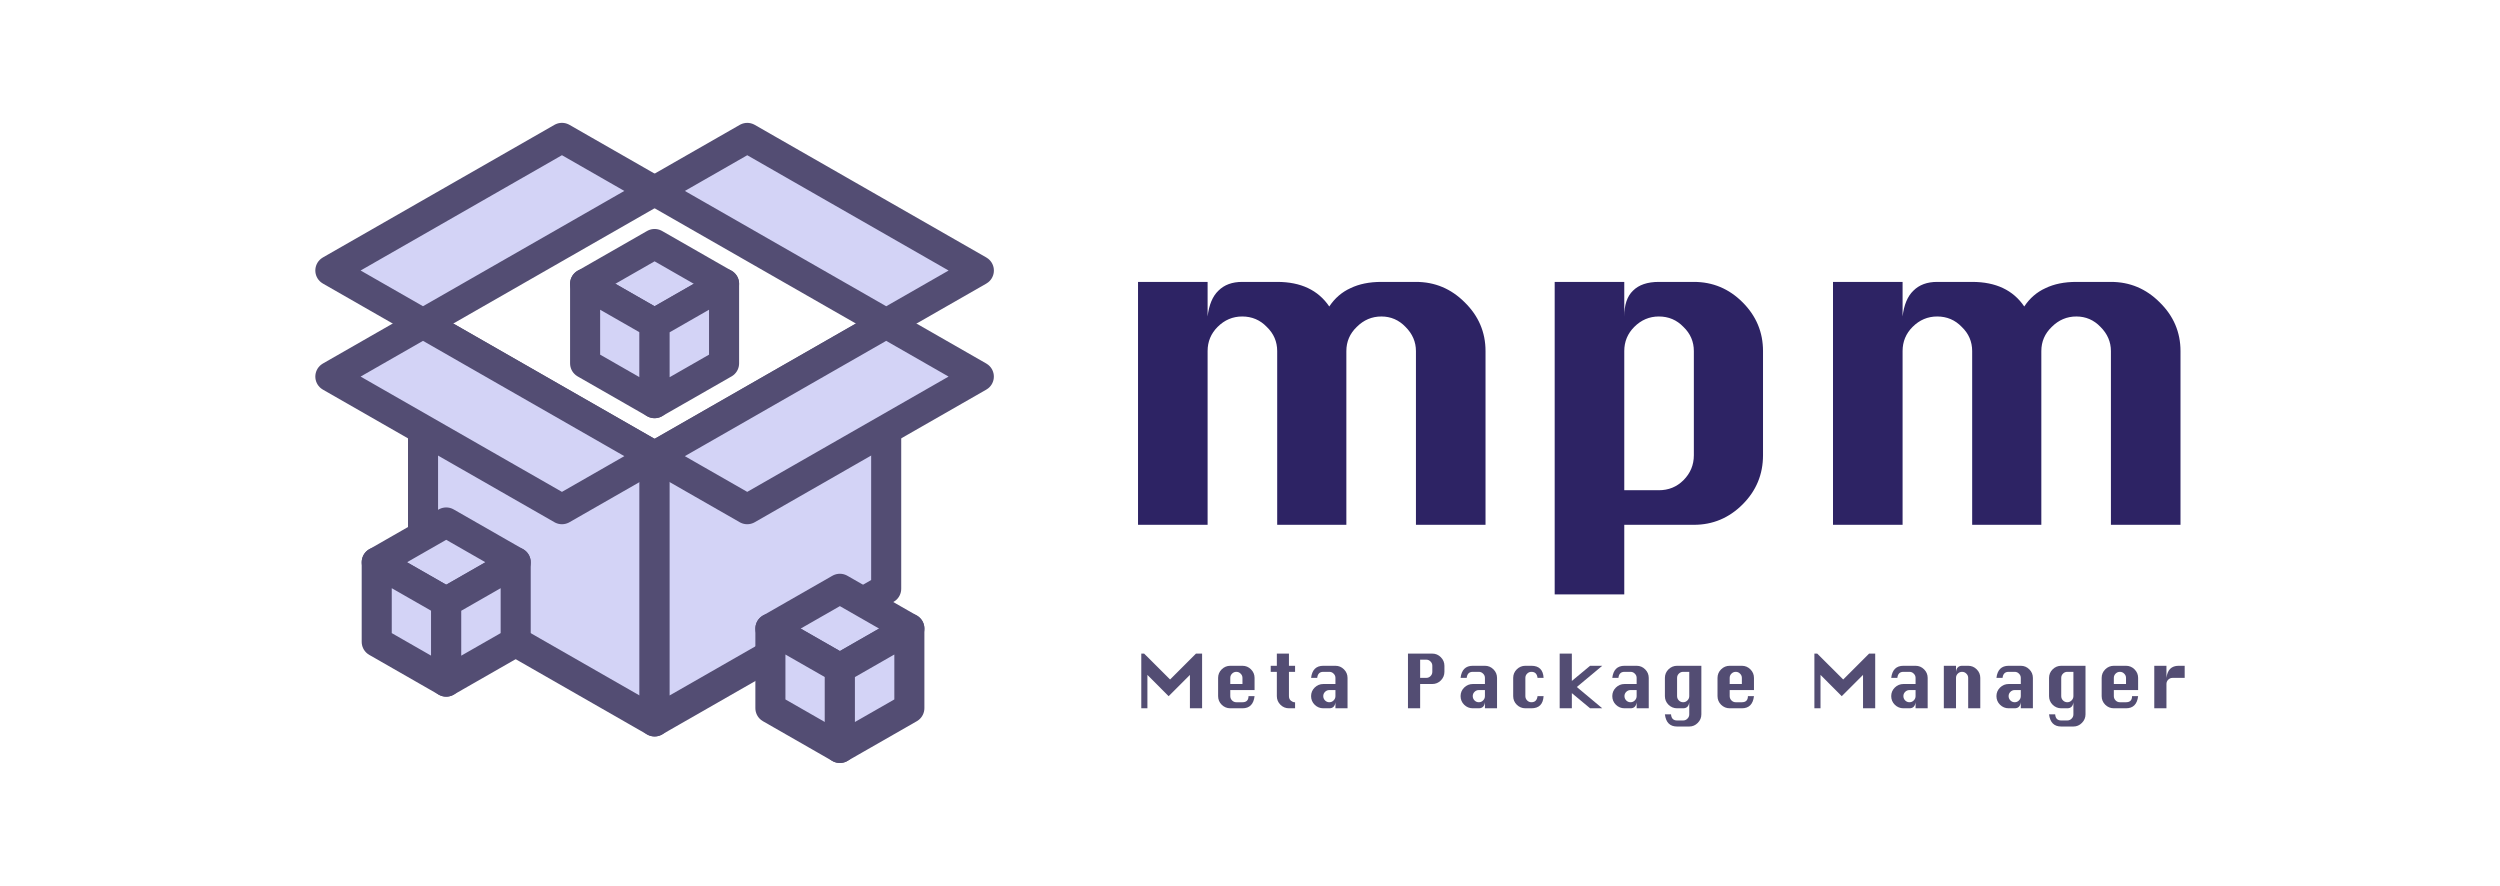
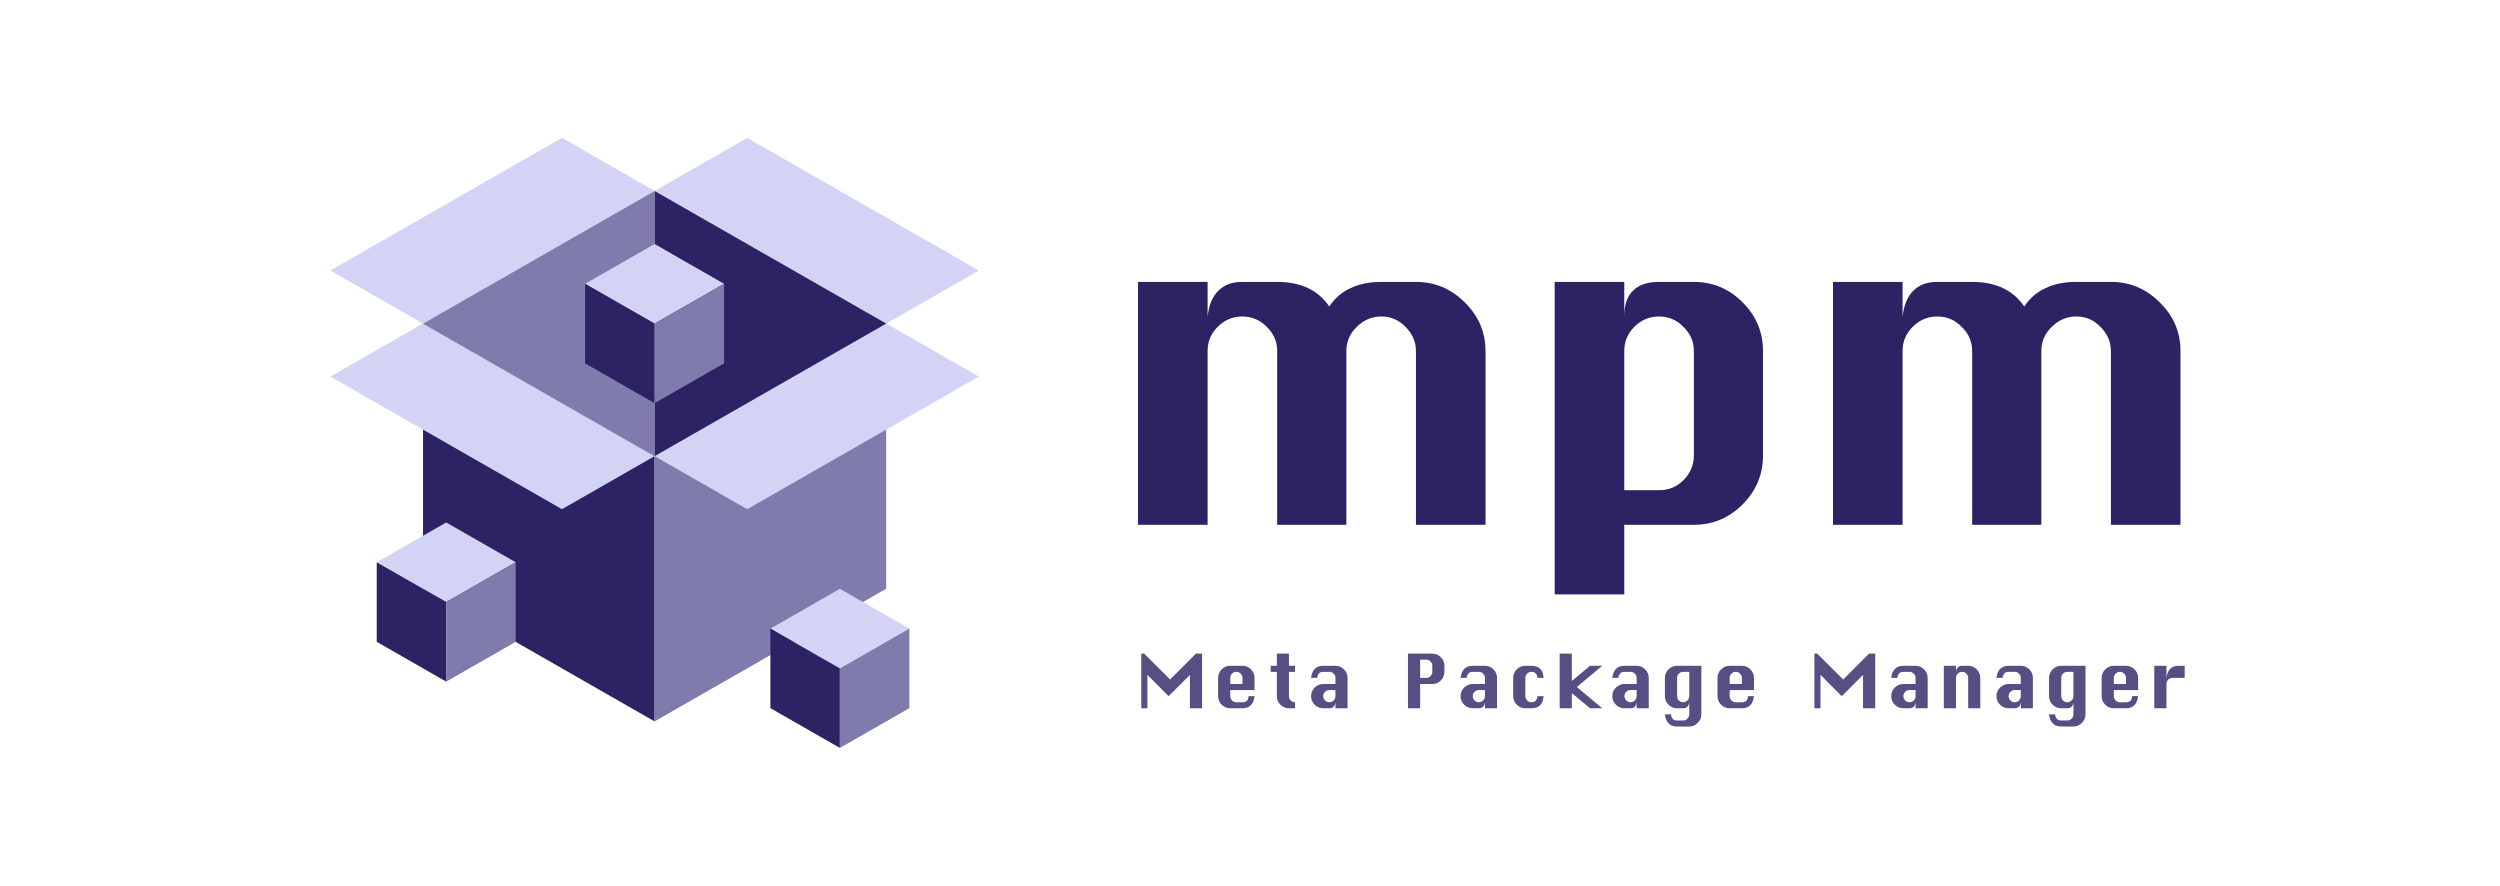
<svg xmlns="http://www.w3.org/2000/svg" id="svg12512" viewBox="0 0 1280.013 453.543" version="1.1" width="33.867cm" height="12cm">
+   <style>
+   .mpm-face{stroke:none;fill-rule:evenodd}
+   .mpm-top{fill:#d3d3f6}
+   .mpm-right{fill:#807bad}
+   .mpm-left{fill:#2d2364}
+   .word{fill:#2d2364}
+   .sub{fill:#2d2364;fill-opacity:.8}
+ </style>
  <defs id="defs155" />
  <g id="layer1" transform="translate(-196.15,-408.9)">
    <g id="g245" transform="translate(9.207931,-88.44222)">
-       <g id="g19383" transform="translate(14,-4)" style="fill:#d3d3f6;fill-opacity:1;stroke:#534d73;stroke-opacity:1">
-         <path id="path12540" style="fill:#d3d3f6;fill-opacity:1;fill-rule:evenodd;stroke:#534d73;stroke-width:15.394;stroke-linecap:round;stroke-linejoin:round;stroke-opacity:1" d="m 389.537,667.015 118.58,67.904 v 135.804 l -118.58,-67.904 z" />
-         <path id="path12542" style="fill:#d3d3f6;fill-opacity:1;fill-rule:evenodd;stroke:#534d73;stroke-width:15.394;stroke-linecap:round;stroke-linejoin:round;stroke-opacity:1" d="M 508.095,734.892 626.675,666.988 V 802.792 l -118.58,67.904 z" />
-         <path id="path12548" style="fill:#d3d3f6;fill-opacity:1;fill-rule:evenodd;stroke:#534d73;stroke-width:15.394;stroke-linecap:round;stroke-linejoin:round;stroke-opacity:1" d="m 626.69,667.015 -118.58,-67.904 47.431,-27.161 118.58,67.904 z" />
-         <path id="path12550" style="fill:#d3d3f6;fill-opacity:1;fill-rule:evenodd;stroke:#534d73;stroke-width:15.394;stroke-linecap:round;stroke-linejoin:round;stroke-opacity:1" d="m 508.095,734.892 -47.431,27.161 -118.58,-67.904 47.431,-27.161 z" />
-         <path id="path13068" style="fill:#d3d3f6;fill-opacity:1;fill-rule:evenodd;stroke:#534d73;stroke-width:15.394;stroke-linecap:round;stroke-linejoin:round;stroke-opacity:1" d="m 508.095,734.892 118.58,-67.904 47.431,27.161 -118.58,67.904 z" />
-         <path id="path13070" d="m 342.084,639.841 118.58,-67.904 47.431,27.161 -118.58,67.904 z" style="fill:#d3d3f6;fill-opacity:1;fill-rule:evenodd;stroke:#534d73;stroke-width:15.394;stroke-linecap:round;stroke-linejoin:round;stroke-opacity:1" />
-         <path id="path13429" style="fill:#d3d3f6;fill-opacity:1;stroke:#534d73;stroke-width:15.394;stroke-linecap:round;stroke-linejoin:round;stroke-opacity:1" d="m 508.095,626.273 -35.574,20.371 35.574,20.371 35.574,-20.371 z" />
-         <path id="path13431" style="fill:#d3d3f6;fill-opacity:1;stroke:#534d73;stroke-width:15.394;stroke-linecap:round;stroke-linejoin:round;stroke-opacity:1" d="m 508.095,667.015 v 40.742 l -35.574,-20.371 v -40.742 z" />
-         <path id="path13433" d="m 508.095,667.015 4e-5,40.742 35.574,-20.371 v -40.742 z" style="fill:#d3d3f6;fill-opacity:1;stroke:#534d73;stroke-width:15.394;stroke-linecap:round;stroke-linejoin:round;stroke-opacity:1" />
-         <path id="path13429-7" style="fill:#d3d3f6;fill-opacity:1;stroke:#534d73;stroke-width:15.394;stroke-linecap:round;stroke-linejoin:round;stroke-opacity:1" d="m 401.401,768.85 -35.574,20.371 35.574,20.371 35.574,-20.371 z" />
-         <path id="path13431-4" style="fill:#d3d3f6;fill-opacity:1;stroke:#534d73;stroke-width:15.394;stroke-linecap:round;stroke-linejoin:round;stroke-opacity:1" d="m 401.401,809.592 v 40.742 L 365.827,829.962 V 789.221 Z" />
-         <path id="path13433-7" d="m 401.401,809.592 4e-5,40.742 35.574,-20.371 V 789.221 Z" style="fill:#d3d3f6;fill-opacity:1;stroke:#534d73;stroke-width:15.394;stroke-linecap:round;stroke-linejoin:round;stroke-opacity:1" />
-         <path id="path13514" d="m 602.964,802.808 -35.574,20.371 35.574,20.371 35.574,-20.371 z" style="fill:#d3d3f6;fill-opacity:1;stroke:#534d73;stroke-width:15.394;stroke-linecap:round;stroke-linejoin:round;stroke-opacity:1" />
-         <path id="path13516" d="m 602.964,843.549 v 40.742 l -35.574,-20.371 v -40.742 z" style="fill:#d3d3f6;fill-opacity:1;stroke:#534d73;stroke-width:15.394;stroke-linecap:round;stroke-linejoin:round;stroke-opacity:1" />
-         <path id="path13518" style="fill:#d3d3f6;fill-opacity:1;stroke:#534d73;stroke-width:15.394;stroke-linecap:round;stroke-linejoin:round;stroke-opacity:1" d="m 602.964,843.549 3e-5,40.742 35.574,-20.371 v -40.742 z" />
+       <g id="g19383" transform="translate(14,-4)">
+         <path class="mpm-face mpm-left" id="path12540" d="m 389.537,667.015 118.58,67.904 v 135.804 l -118.58,-67.904 z" />
+         <path class="mpm-face mpm-right" id="path12542" d="M 508.095,734.892 626.675,666.988 V 802.792 l -118.58,67.904 z" />
+         <path class="mpm-face mpm-top" id="path12548" d="m 626.69,667.015 -118.58,-67.904 47.431,-27.161 118.58,67.904 z" />
+         <path class="mpm-face mpm-top" id="path12550" d="m 508.095,734.892 -47.431,27.161 -118.58,-67.904 47.431,-27.161 z" />
+         <path class="mpm-face mpm-top" id="path13068" d="m 508.095,734.892 118.58,-67.904 47.431,27.161 -118.58,67.904 z" />
+         <path class="mpm-face mpm-top" id="path13070" d="m 342.084,639.841 118.58,-67.904 47.431,27.161 -118.58,67.904 z" />
+         <clipPath id="mpm-rim" clipPathUnits="userSpaceOnUse">
+           <path d="M 389.537,667.015 L 508.11,599.111 L 626.683,667.002 L 508.095,734.892 Z" />
+         </clipPath>
+         <g clip-path="url(#mpm-rim)">
+           <path class="mpm-face mpm-right" d="M 389.537,667.015 L 508.11,599.111 L 508.11,734.915 L 389.537,802.819 Z" />
+           <path class="mpm-face mpm-left" d="M 508.11,599.111 L 626.683,667.002 L 626.683,802.806 L 508.11,734.915 Z" />
+         </g>
+         <path class="mpm-face mpm-top" id="path13429" d="m 508.095,626.273 -35.574,20.371 35.574,20.371 35.574,-20.371 z" />
+         <path class="mpm-face mpm-left" id="path13431" d="m 508.095,667.015 v 40.742 l -35.574,-20.371 v -40.742 z" />
+         <path class="mpm-face mpm-right" id="path13433" d="m 508.095,667.015 4e-5,40.742 35.574,-20.371 v -40.742 z" />
+         <path class="mpm-face mpm-top" id="path13429-7" d="m 401.401,768.85 -35.574,20.371 35.574,20.371 35.574,-20.371 z" />
+         <path class="mpm-face mpm-left" id="path13431-4" d="m 401.401,809.592 v 40.742 L 365.827,829.962 V 789.221 Z" />
+         <path class="mpm-face mpm-right" id="path13433-7" d="m 401.401,809.592 4e-5,40.742 35.574,-20.371 V 789.221 Z" />
+         <path class="mpm-face mpm-top" id="path13514" d="m 602.964,802.808 -35.574,20.371 35.574,20.371 35.574,-20.371 z" />
+         <path class="mpm-face mpm-left" id="path13516" d="m 602.964,843.549 v 40.742 l -35.574,-20.371 v -40.742 z" />
+         <path class="mpm-face mpm-right" id="path13518" d="m 602.964,843.549 3e-5,40.742 35.574,-20.371 v -40.742 z" />
      </g>
-       <g aria-label="mpm" id="text1137" style="font-size:213.333px;line-height:1.25;fill:#2d2364">
+       <g class="word" aria-label="mpm" id="text1137" style="font-size:213.333px;line-height:1.25">
        <path d="m 876.283,766.05 h -35.413 v -88.96 q 0,-7.253 -5.333,-12.373 -5.12,-5.333 -12.587,-5.333 -7.253,0 -12.587,5.333 -5.12,5.12 -5.12,12.373 v 88.96 H 769.616 V 641.677 h 35.627 v 17.707 q 1.067,-8.96 5.547,-13.227 4.48,-4.48 12.16,-4.48 h 17.92 q 18.133,0 26.667,12.587 4.267,-6.4 10.88,-9.387 6.613,-3.2 15.787,-3.2 h 17.707 q 14.507,0 24.96,10.453 10.667,10.453 10.667,24.96 v 88.96 h -35.627 v -88.96 q 0,-7.04 -5.333,-12.373 -5.12,-5.333 -12.373,-5.333 -7.253,0 -12.587,5.333 -5.333,5.12 -5.333,12.373 z" style="font-family:Silom;-inkscape-font-specification:Silom" id="path116" />
        <path d="m 982.949,641.677 h 35.627 v 17.707 q 0,-8.96 4.48,-13.227 4.48,-4.48 13.227,-4.48 h 17.92 q 14.507,0 24.96,10.453 10.453,10.453 10.453,24.96 v 53.333 q 0,14.72 -10.453,25.173 -10.453,10.453 -24.96,10.453 h -35.627 v 35.627 h -35.627 z m 35.627,106.666 h 17.707 q 7.467,0 12.587,-5.12 5.333,-5.333 5.333,-12.8 v -53.333 q 0,-7.253 -5.333,-12.373 -5.12,-5.333 -12.587,-5.333 -7.253,0 -12.587,5.333 -5.12,5.12 -5.12,12.373 z" style="font-family:Silom;-inkscape-font-specification:Silom" id="path118" />
        <path d="m 1232.115,766.05 h -35.413 v -88.96 q 0,-7.253 -5.333,-12.373 -5.12,-5.333 -12.587,-5.333 -7.253,0 -12.587,5.333 -5.12,5.12 -5.12,12.373 v 88.96 h -35.627 V 641.677 h 35.627 v 17.707 q 1.067,-8.96 5.547,-13.227 4.48,-4.48 12.16,-4.48 h 17.92 q 18.133,0 26.667,12.587 4.267,-6.4 10.88,-9.387 6.613,-3.2 15.787,-3.2 h 17.707 q 14.507,0 24.96,10.453 10.667,10.453 10.667,24.96 v 88.96 h -35.627 v -88.96 q 0,-7.04 -5.333,-12.373 -5.12,-5.333 -12.373,-5.333 -7.253,0 -12.587,5.333 -5.333,5.12 -5.333,12.373 z" style="font-family:Silom;-inkscape-font-specification:Silom" id="path120" />
      </g>
-       <g aria-label="Meta  Package  Manager" id="text14169" style="font-size:37.333px;line-height:1.25;font-family:Silom;-inkscape-font-specification:Silom;letter-spacing:2px;fill:#534d73">
+       <g class="sub" aria-label="Meta  Package  Manager" id="text14169" style="font-size:37.333px;line-height:1.25;font-family:Silom;-inkscape-font-specification:Silom;letter-spacing:2px">
        <path d="m 771.285,859.991 v -28 h 1.456 l 13.291,13.253 13.253,-13.253 h 3.136 v 28 h -6.235 v -17.099 l -10.901,10.901 -10.864,-10.901 v 17.099 z" id="path141" />
        <path d="m 829.285,850.658 h -12.432 v 3.099 q 0,1.269 0.896,2.203 0.933,0.933 2.203,0.933 h 3.136 q 3.099,0 3.099,-3.136 h 3.099 q -0.709,6.235 -6.197,6.235 h -6.235 q -2.539,0 -4.405,-1.829 -1.829,-1.829 -1.829,-4.405 v -9.333 q 0,-2.539 1.829,-4.368 1.867,-1.829 4.405,-1.829 h 6.235 q 2.539,0 4.368,1.829 1.829,1.829 1.829,4.368 z m -12.432,-3.099 h 6.235 v -3.136 q 0,-1.269 -0.933,-2.165 -0.896,-0.933 -2.203,-0.933 -1.269,0 -2.203,0.933 -0.896,0.896 -0.896,2.165 z" id="path143" />
        <path d="m 840.692,831.991 h 6.197 v 6.235 h 3.136 v 3.099 h -3.136 v 12.432 q 0,1.531 1.008,2.352 1.008,0.784 1.829,0.784 h 0.299 v 3.099 h -3.136 q -2.539,0 -4.368,-1.829 -1.829,-1.829 -1.829,-4.405 v -12.432 h -3.136 v -3.099 h 3.136 z" id="path145" />
        <path d="m 870.692,847.559 v -3.136 q 0,-1.269 -0.933,-2.165 -0.896,-0.933 -2.203,-0.933 h -3.099 q -2.763,0 -3.099,3.099 h -3.136 q 0.747,-6.197 6.235,-6.197 h 6.235 q 2.539,0 4.368,1.829 1.829,1.829 1.829,4.368 v 15.568 h -6.197 v -3.099 q -0.373,3.099 -3.136,3.099 h -3.099 q -2.539,0 -4.405,-1.829 -1.829,-1.829 -1.829,-4.405 v 0 q 0,-2.539 1.829,-4.368 1.867,-1.829 4.405,-1.829 z m 0,3.099 h -3.136 q -1.269,0 -2.203,0.933 -0.896,0.896 -0.896,2.165 v 0 q 0,1.269 0.896,2.203 0.933,0.933 2.203,0.933 1.307,0 2.203,-0.933 0.933,-0.933 0.933,-2.203 z" id="path147" />
        <path d="m 907.827,859.991 v -28 h 12.469 q 2.539,0 4.368,1.867 1.829,1.829 1.829,4.368 v 3.099 q 0,2.539 -1.829,4.405 -1.829,1.829 -4.368,1.829 h -6.235 v 12.432 z m 6.235,-15.568 h 3.099 q 1.307,0 2.203,-0.896 0.933,-0.933 0.933,-2.203 v -3.099 q 0,-1.307 -0.933,-2.203 -0.896,-0.933 -2.203,-0.933 h -3.099 z" id="path149" />
        <path d="m 947.234,847.559 v -3.136 q 0,-1.269 -0.933,-2.165 -0.896,-0.933 -2.203,-0.933 h -3.099 q -2.763,0 -3.099,3.099 h -3.136 q 0.747,-6.197 6.235,-6.197 h 6.235 q 2.539,0 4.368,1.829 1.829,1.829 1.829,4.368 v 15.568 h -6.197 v -3.099 q -0.373,3.099 -3.136,3.099 h -3.099 q -2.539,0 -4.405,-1.829 -1.829,-1.829 -1.829,-4.405 v 0 q 0,-2.539 1.829,-4.368 1.867,-1.829 4.405,-1.829 z m 0,3.099 h -3.136 q -1.269,0 -2.203,0.933 -0.896,0.896 -0.896,2.165 v 0 q 0,1.269 0.896,2.203 0.933,0.933 2.203,0.933 1.307,0 2.203,-0.933 0.933,-0.933 0.933,-2.203 z" id="path151" />
        <path d="m 977.27,844.423 h -3.099 q -0.373,-3.099 -3.136,-3.099 -1.269,0 -2.203,0.933 -0.896,0.896 -0.896,2.165 v 9.333 q 0,1.269 0.896,2.203 0.933,0.933 2.203,0.933 2.763,0 3.136,-3.136 h 3.099 q -0.373,6.235 -6.235,6.235 h -3.099 q -2.539,0 -4.405,-1.829 -1.829,-1.829 -1.829,-4.405 v -9.333 q 0,-2.539 1.829,-4.368 1.867,-1.829 4.405,-1.829 h 3.099 q 5.899,0 6.235,6.197 z" id="path153" />
        <path d="m 985.504,859.991 v -28 h 6.235 v 14 l 9.333,-7.765 h 6.235 l -13.029,10.864 13.029,10.901 h -6.235 l -9.333,-7.765 v 7.765 z" id="path155" />
        <path d="m 1024.911,847.559 v -3.136 q 0,-1.269 -0.933,-2.165 -0.896,-0.933 -2.203,-0.933 h -3.099 q -2.763,0 -3.099,3.099 h -3.136 q 0.747,-6.197 6.235,-6.197 h 6.235 q 2.539,0 4.368,1.829 1.829,1.829 1.829,4.368 v 15.568 h -6.197 v -3.099 q -0.373,3.099 -3.136,3.099 h -3.099 q -2.539,0 -4.405,-1.829 -1.829,-1.829 -1.829,-4.405 v 0 q 0,-2.539 1.829,-4.368 1.867,-1.829 4.405,-1.829 z m 0,3.099 h -3.136 q -1.269,0 -2.203,0.933 -0.896,0.896 -0.896,2.165 v 0 q 0,1.269 0.896,2.203 0.933,0.933 2.203,0.933 1.307,0 2.203,-0.933 0.933,-0.933 0.933,-2.203 z" id="path157" />
        <path d="m 1058.046,838.226 v 24.864 q 0,2.539 -1.829,4.368 -1.829,1.867 -4.368,1.867 h -6.235 q -5.488,0 -6.235,-6.235 h 3.136 q 0.224,3.136 3.099,3.136 h 3.099 q 1.307,0 2.203,-0.933 0.933,-0.896 0.933,-2.203 v -6.197 q -0.373,3.099 -3.136,3.099 h -3.099 q -2.539,0 -4.405,-1.829 -1.829,-1.829 -1.829,-4.405 v -9.333 q 0,-2.539 1.829,-4.368 1.867,-1.829 4.405,-1.829 z m -6.197,3.099 h -3.136 q -1.269,0 -2.203,0.933 -0.896,0.896 -0.896,2.165 v 9.333 q 0,1.269 0.896,2.203 0.933,0.933 2.203,0.933 1.307,0 2.203,-0.933 0.933,-0.933 0.933,-2.203 z" id="path159" />
        <path d="m 1084.983,850.658 h -12.432 v 3.099 q 0,1.269 0.896,2.203 0.933,0.933 2.203,0.933 h 3.136 q 3.099,0 3.099,-3.136 h 3.099 q -0.709,6.235 -6.197,6.235 h -6.235 q -2.539,0 -4.405,-1.829 -1.829,-1.829 -1.829,-4.405 v -9.333 q 0,-2.539 1.829,-4.368 1.867,-1.829 4.405,-1.829 h 6.235 q 2.539,0 4.368,1.829 1.829,1.829 1.829,4.368 z m -12.432,-3.099 h 6.235 v -3.136 q 0,-1.269 -0.933,-2.165 -0.896,-0.933 -2.203,-0.933 -1.269,0 -2.203,0.933 -0.896,0.896 -0.896,2.165 z" id="path161" />
        <path d="m 1115.92,859.991 v -28 h 1.456 l 13.291,13.253 13.253,-13.253 h 3.136 v 28 h -6.235 v -17.099 l -10.901,10.901 -10.864,-10.901 v 17.099 z" id="path163" />
        <path d="m 1167.723,847.559 v -3.136 q 0,-1.269 -0.933,-2.165 -0.896,-0.933 -2.203,-0.933 h -3.099 q -2.763,0 -3.099,3.099 h -3.136 q 0.747,-6.197 6.235,-6.197 h 6.235 q 2.539,0 4.368,1.829 1.829,1.829 1.829,4.368 v 15.568 h -6.197 v -3.099 q -0.373,3.099 -3.136,3.099 h -3.099 q -2.539,0 -4.405,-1.829 -1.829,-1.829 -1.829,-4.405 v 0 q 0,-2.539 1.829,-4.368 1.867,-1.829 4.405,-1.829 z m 0,3.099 h -3.136 q -1.269,0 -2.203,0.933 -0.896,0.896 -0.896,2.165 v 0 q 0,1.269 0.896,2.203 0.933,0.933 2.203,0.933 1.307,0 2.203,-0.933 0.933,-0.933 0.933,-2.203 z" id="path165" />
        <path d="M 1182.191,859.991 V 838.226 h 6.235 v 3.099 q 0.187,-1.568 0.971,-2.315 0.784,-0.784 2.128,-0.784 h 3.136 q 2.539,0 4.368,1.829 1.829,1.829 1.829,4.368 v 15.568 h -6.197 v -15.568 q 0,-1.269 -0.933,-2.165 -0.896,-0.933 -2.203,-0.933 -1.269,0 -2.203,0.933 -0.896,0.896 -0.896,2.165 v 15.568 z" id="path167" />
        <path d="m 1221.598,847.559 v -3.136 q 0,-1.269 -0.933,-2.165 -0.896,-0.933 -2.203,-0.933 h -3.099 q -2.763,0 -3.099,3.099 h -3.136 q 0.747,-6.197 6.235,-6.197 h 6.235 q 2.539,0 4.368,1.829 1.829,1.829 1.829,4.368 v 15.568 h -6.197 v -3.099 q -0.373,3.099 -3.136,3.099 h -3.099 q -2.539,0 -4.405,-1.829 -1.829,-1.829 -1.829,-4.405 v 0 q 0,-2.539 1.829,-4.368 1.867,-1.829 4.405,-1.829 z m 0,3.099 h -3.136 q -1.269,0 -2.203,0.933 -0.896,0.896 -0.896,2.165 v 0 q 0,1.269 0.896,2.203 0.933,0.933 2.203,0.933 1.307,0 2.203,-0.933 0.933,-0.933 0.933,-2.203 z" id="path169" />
        <path d="m 1254.733,838.226 v 24.864 q 0,2.539 -1.829,4.368 -1.829,1.867 -4.368,1.867 h -6.235 q -5.488,0 -6.235,-6.235 h 3.136 q 0.224,3.136 3.099,3.136 h 3.099 q 1.307,0 2.203,-0.933 0.933,-0.896 0.933,-2.203 v -6.197 q -0.373,3.099 -3.136,3.099 h -3.099 q -2.539,0 -4.405,-1.829 -1.829,-1.829 -1.829,-4.405 v -9.333 q 0,-2.539 1.829,-4.368 1.867,-1.829 4.405,-1.829 z m -6.197,3.099 h -3.136 q -1.269,0 -2.203,0.933 -0.896,0.896 -0.896,2.165 v 9.333 q 0,1.269 0.896,2.203 0.933,0.933 2.203,0.933 1.307,0 2.203,-0.933 0.933,-0.933 0.933,-2.203 z" id="path171" />
        <path d="m 1281.67,850.658 h -12.432 v 3.099 q 0,1.269 0.896,2.203 0.933,0.933 2.203,0.933 h 3.136 q 3.099,0 3.099,-3.136 h 3.099 q -0.709,6.235 -6.197,6.235 h -6.235 q -2.539,0 -4.405,-1.829 -1.829,-1.829 -1.829,-4.405 v -9.333 q 0,-2.539 1.829,-4.368 1.867,-1.829 4.405,-1.829 h 6.235 q 2.539,0 4.368,1.829 1.829,1.829 1.829,4.368 z m -12.432,-3.099 h 6.235 v -3.136 q 0,-1.269 -0.933,-2.165 -0.896,-0.933 -2.203,-0.933 -1.269,0 -2.203,0.933 -0.896,0.896 -0.896,2.165 z" id="path173" />
        <path d="m 1296.176,859.991 h -6.235 V 838.226 h 6.235 v 6.197 q 0.373,-3.099 1.904,-4.629 1.568,-1.568 4.331,-1.568 h 3.099 v 6.197 h -6.235 q -1.269,0 -2.203,0.933 -0.896,0.896 -0.896,2.203 z" id="path175" />
      </g>
    </g>
  </g>
</svg>
